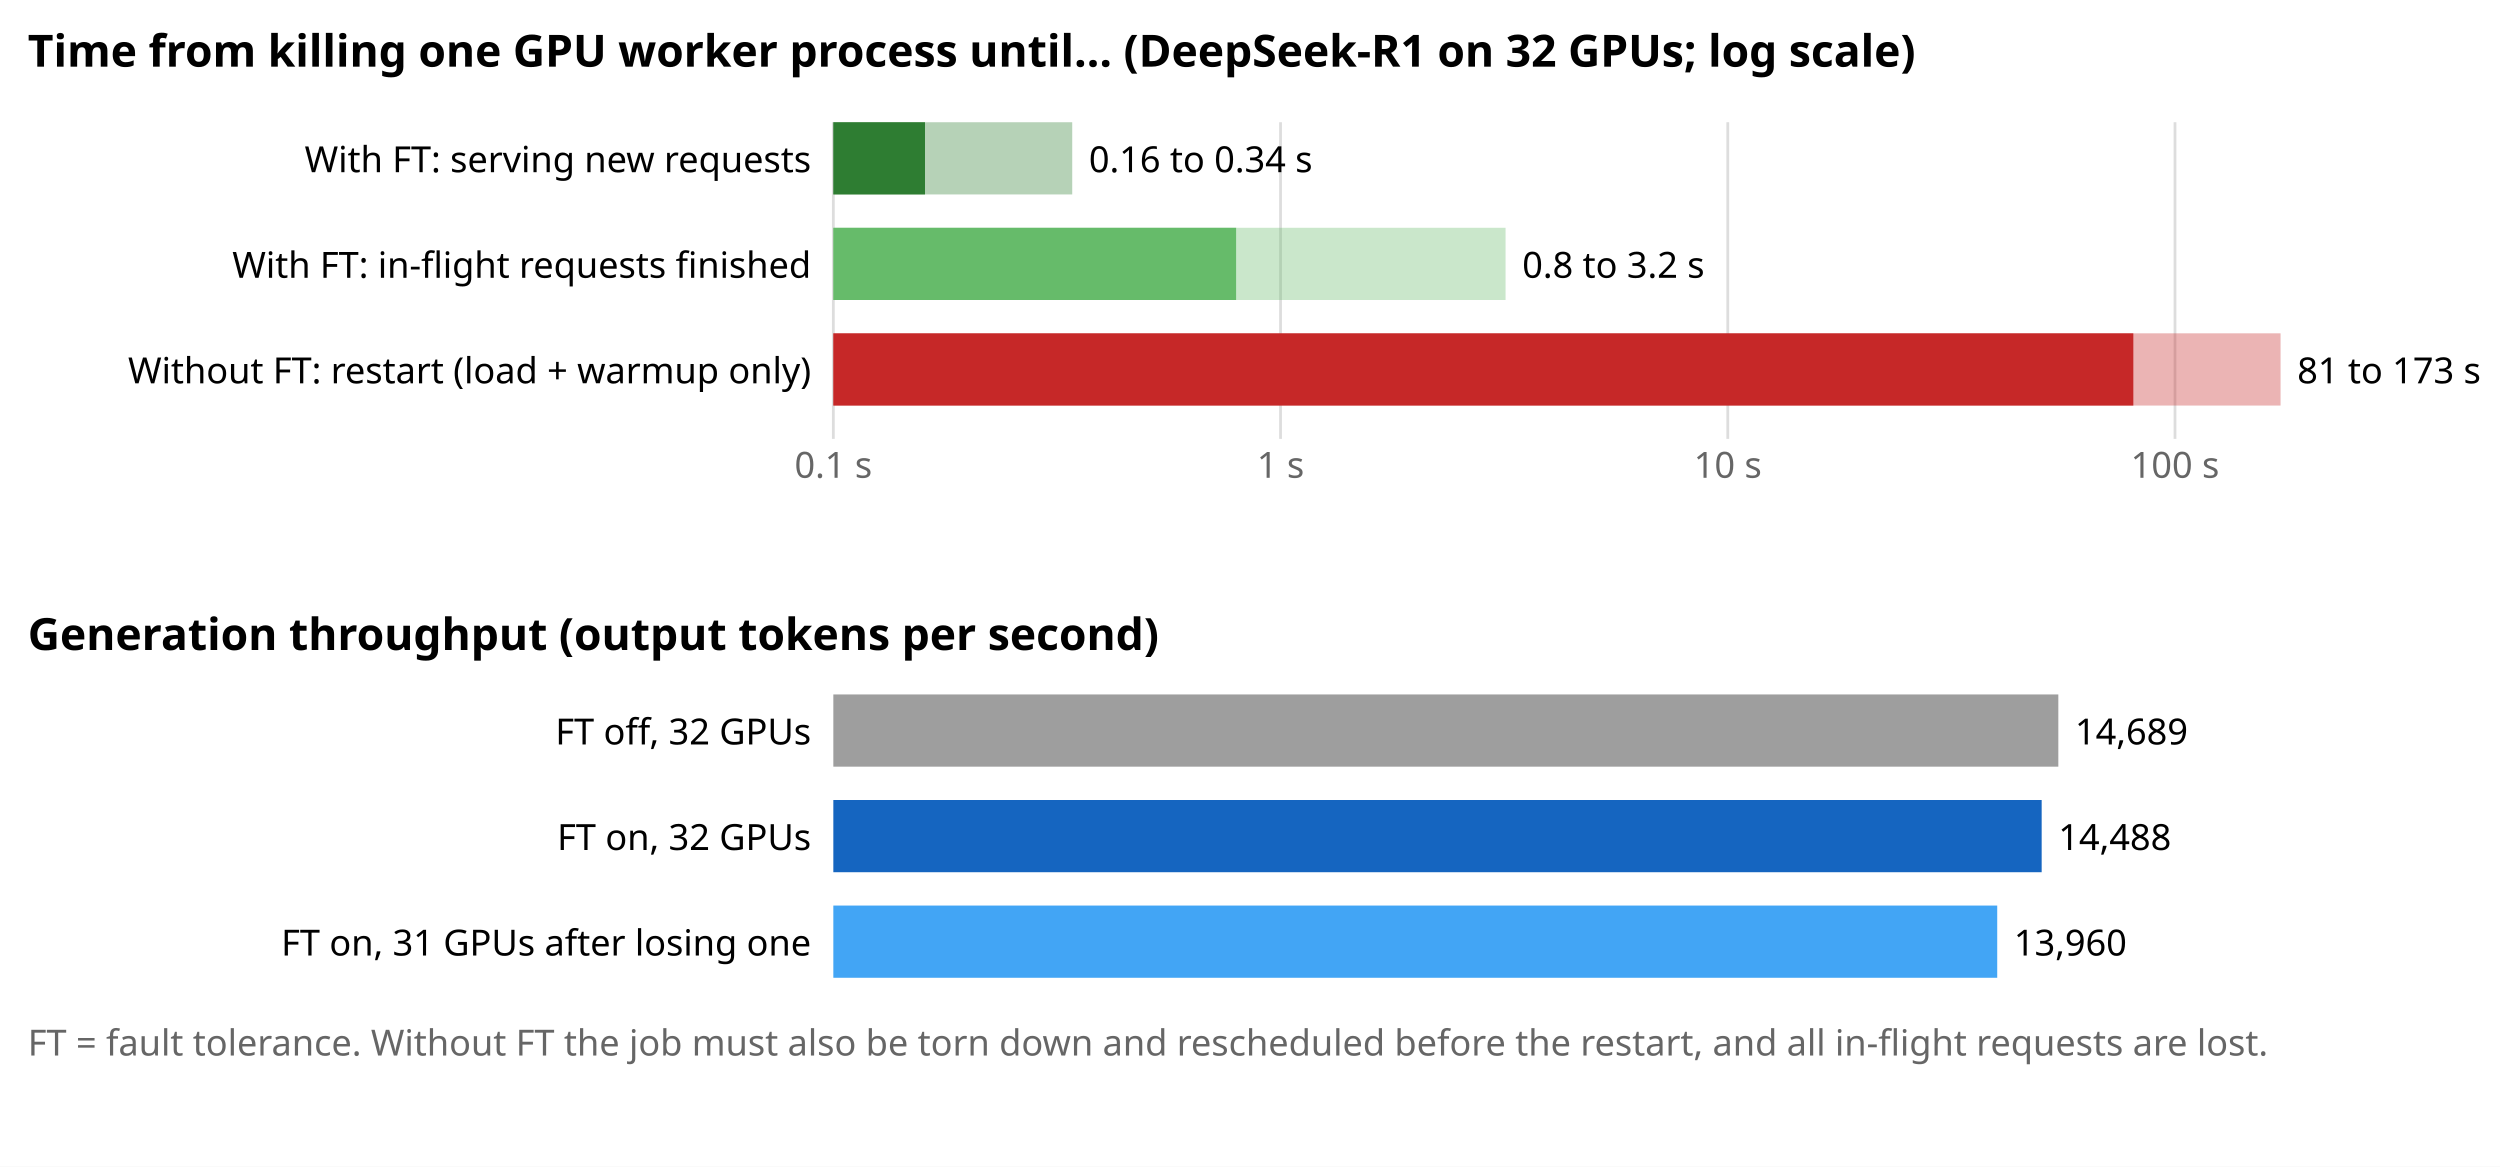
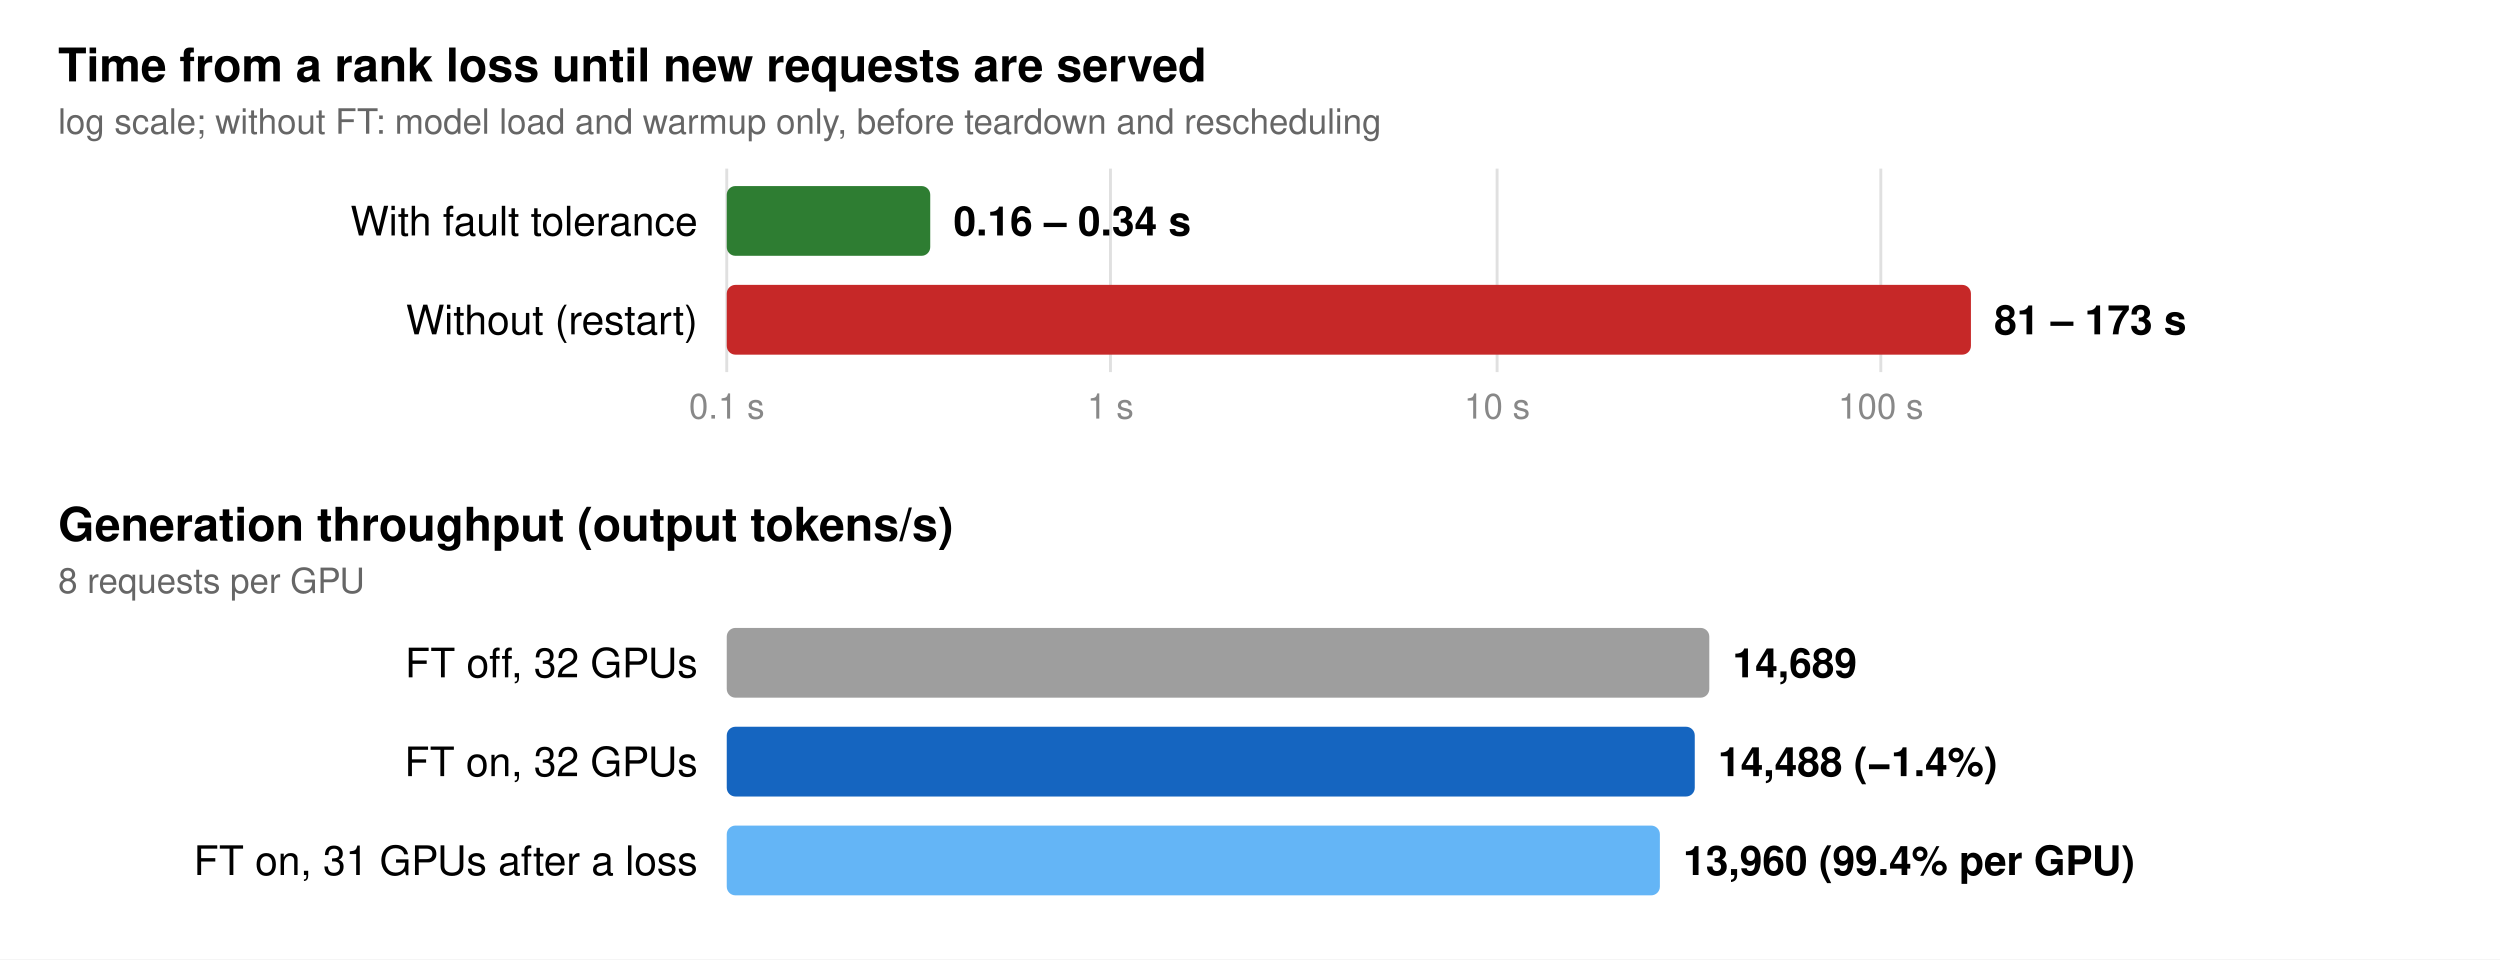
- <svg xmlns="http://www.w3.org/2000/svg" width="900" height="420" font-family="sans-serif" font-size="13">
+ <svg xmlns="http://www.w3.org/2000/svg" width="860" height="330" font-family="Helvetica, Arial, sans-serif" font-size="14">
  <rect width="100%" height="100%" fill="white" />
-   <text x="10" y="24" font-size="16" font-weight="bold">Time from killing one GPU worker process until… (DeepSeek-R1 on 32 GPUs; log scale)</text>
-   <line x1="300" y1="44" x2="300" y2="158" stroke="#ddd" />
-   <text x="300" y="172" text-anchor="middle" fill="#666">0.1 s</text>
-   <line x1="461" y1="44" x2="461" y2="158" stroke="#ddd" />
-   <text x="461" y="172" text-anchor="middle" fill="#666">1 s</text>
-   <line x1="622" y1="44" x2="622" y2="158" stroke="#ddd" />
-   <text x="622" y="172" text-anchor="middle" fill="#666">10 s</text>
-   <line x1="783" y1="44" x2="783" y2="158" stroke="#ddd" />
-   <text x="783" y="172" text-anchor="middle" fill="#666">100 s</text>
-   <text x="292" y="62" text-anchor="end">With FT: serving new requests</text>
-   <rect x="300" y="44" width="86" height="26" fill="#2e7d32" opacity="0.35" />
-   <rect x="300" y="44" width="33" height="26" fill="#2e7d32" />
-   <text x="392" y="62">0.16 to 0.34 s</text>
-   <text x="292" y="100" text-anchor="end">With FT: in-flight requests finished</text>
-   <rect x="300" y="82" width="242" height="26" fill="#66bb6a" opacity="0.35" />
-   <rect x="300" y="82" width="145" height="26" fill="#66bb6a" />
-   <text x="548" y="100">0.8 to 3.2 s</text>
-   <text x="292" y="138" text-anchor="end">Without FT: restart (load + warmup only)</text>
-   <rect x="300" y="120" width="521" height="26" fill="#c62828" opacity="0.35" />
-   <rect x="300" y="120" width="468" height="26" fill="#c62828" />
-   <text x="827" y="138">81 to 173 s</text>
-   <text x="10" y="234" font-size="16" font-weight="bold">Generation throughput (output tokens per second)</text>
-   <text x="292" y="268" text-anchor="end">FT off, 32 GPUs</text>
-   <rect x="300" y="250" width="441" height="26" fill="#9e9e9e" />
-   <text x="747" y="268">14,689</text>
-   <text x="292" y="306" text-anchor="end">FT on, 32 GPUs</text>
-   <rect x="300" y="288" width="435" height="26" fill="#1565c0" />
-   <text x="741" y="306">14,488</text>
-   <text x="292" y="344" text-anchor="end">FT on, 31 GPUs after losing one</text>
-   <rect x="300" y="326" width="419" height="26" fill="#42a5f5" />
-   <text x="725" y="344">13,960</text>
-   <text x="10" y="380" fill="#666">FT = fault tolerance. Without FT the job must also be torn down and rescheduled before the restart, and all in-flight requests are lost.</text>
+   <text x="20" y="28" font-size="16" font-weight="bold">Time from a rank loss until new requests are served</text>
+   <text x="20" y="46" fill="#666" font-size="12">log scale; without FT: model load and warmup only, before teardown and rescheduling</text>
+   <line x1="250" y1="58" x2="250" y2="128" stroke="#e0e0e0" />
+   <text x="250" y="144" text-anchor="middle" fill="#888" font-size="12">0.1 s</text>
+   <line x1="382" y1="58" x2="382" y2="128" stroke="#e0e0e0" />
+   <text x="382" y="144" text-anchor="middle" fill="#888" font-size="12">1 s</text>
+   <line x1="515" y1="58" x2="515" y2="128" stroke="#e0e0e0" />
+   <text x="515" y="144" text-anchor="middle" fill="#888" font-size="12">10 s</text>
+   <line x1="647" y1="58" x2="647" y2="128" stroke="#e0e0e0" />
+   <text x="647" y="144" text-anchor="middle" fill="#888" font-size="12">100 s</text>
+   <text x="240" y="81" text-anchor="end">With fault tolerance</text>
+   <rect x="250" y="64" width="70" height="24" rx="3" fill="#2e7d32" />
+   <text x="328" y="81" font-weight="bold">0.16 – 0.34 s</text>
+   <text x="240" y="115" text-anchor="end">Without (restart)</text>
+   <rect x="250" y="98" width="428" height="24" rx="3" fill="#c62828" />
+   <text x="686" y="115" font-weight="bold">81 – 173 s</text>
+   <text x="20" y="186" font-size="16" font-weight="bold">Generation throughput (output tokens/s)</text>
+   <text x="20" y="204" fill="#666" font-size="12">8 requests per GPU</text>
+   <text x="240" y="233" text-anchor="end">FT off, 32 GPUs</text>
+   <rect x="250" y="216" width="338" height="24" rx="3" fill="#9e9e9e" />
+   <text x="596" y="233" font-weight="bold">14,689</text>
+   <text x="240" y="267" text-anchor="end">FT on, 32 GPUs</text>
+   <rect x="250" y="250" width="333" height="24" rx="3" fill="#1565c0" />
+   <text x="591" y="267" font-weight="bold">14,488  (−1.4%)</text>
+   <text x="240" y="301" text-anchor="end">FT on, 31 GPUs after a loss</text>
+   <rect x="250" y="284" width="321" height="24" rx="3" fill="#64b5f6" />
+   <text x="579" y="301" font-weight="bold">13,960  (99.4% per GPU)</text>
</svg>
